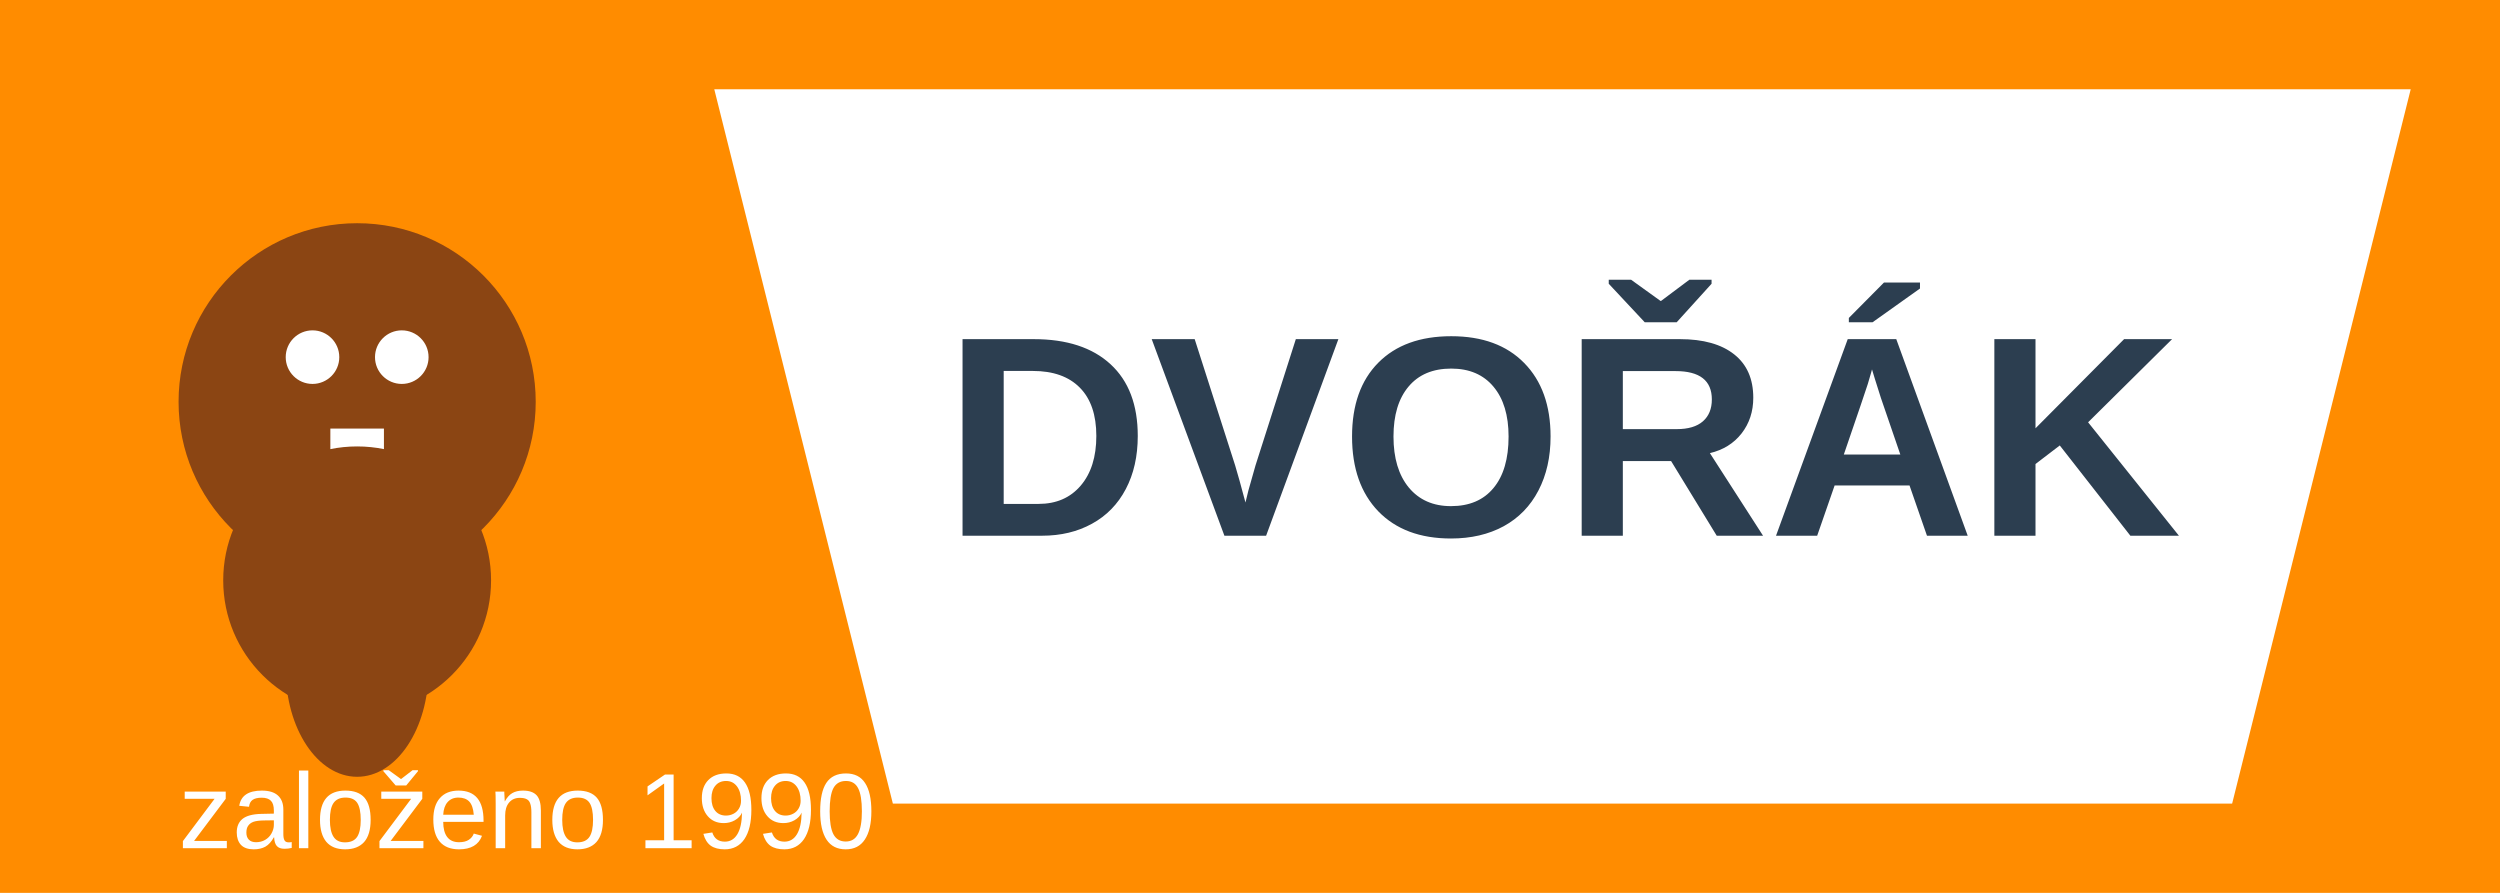
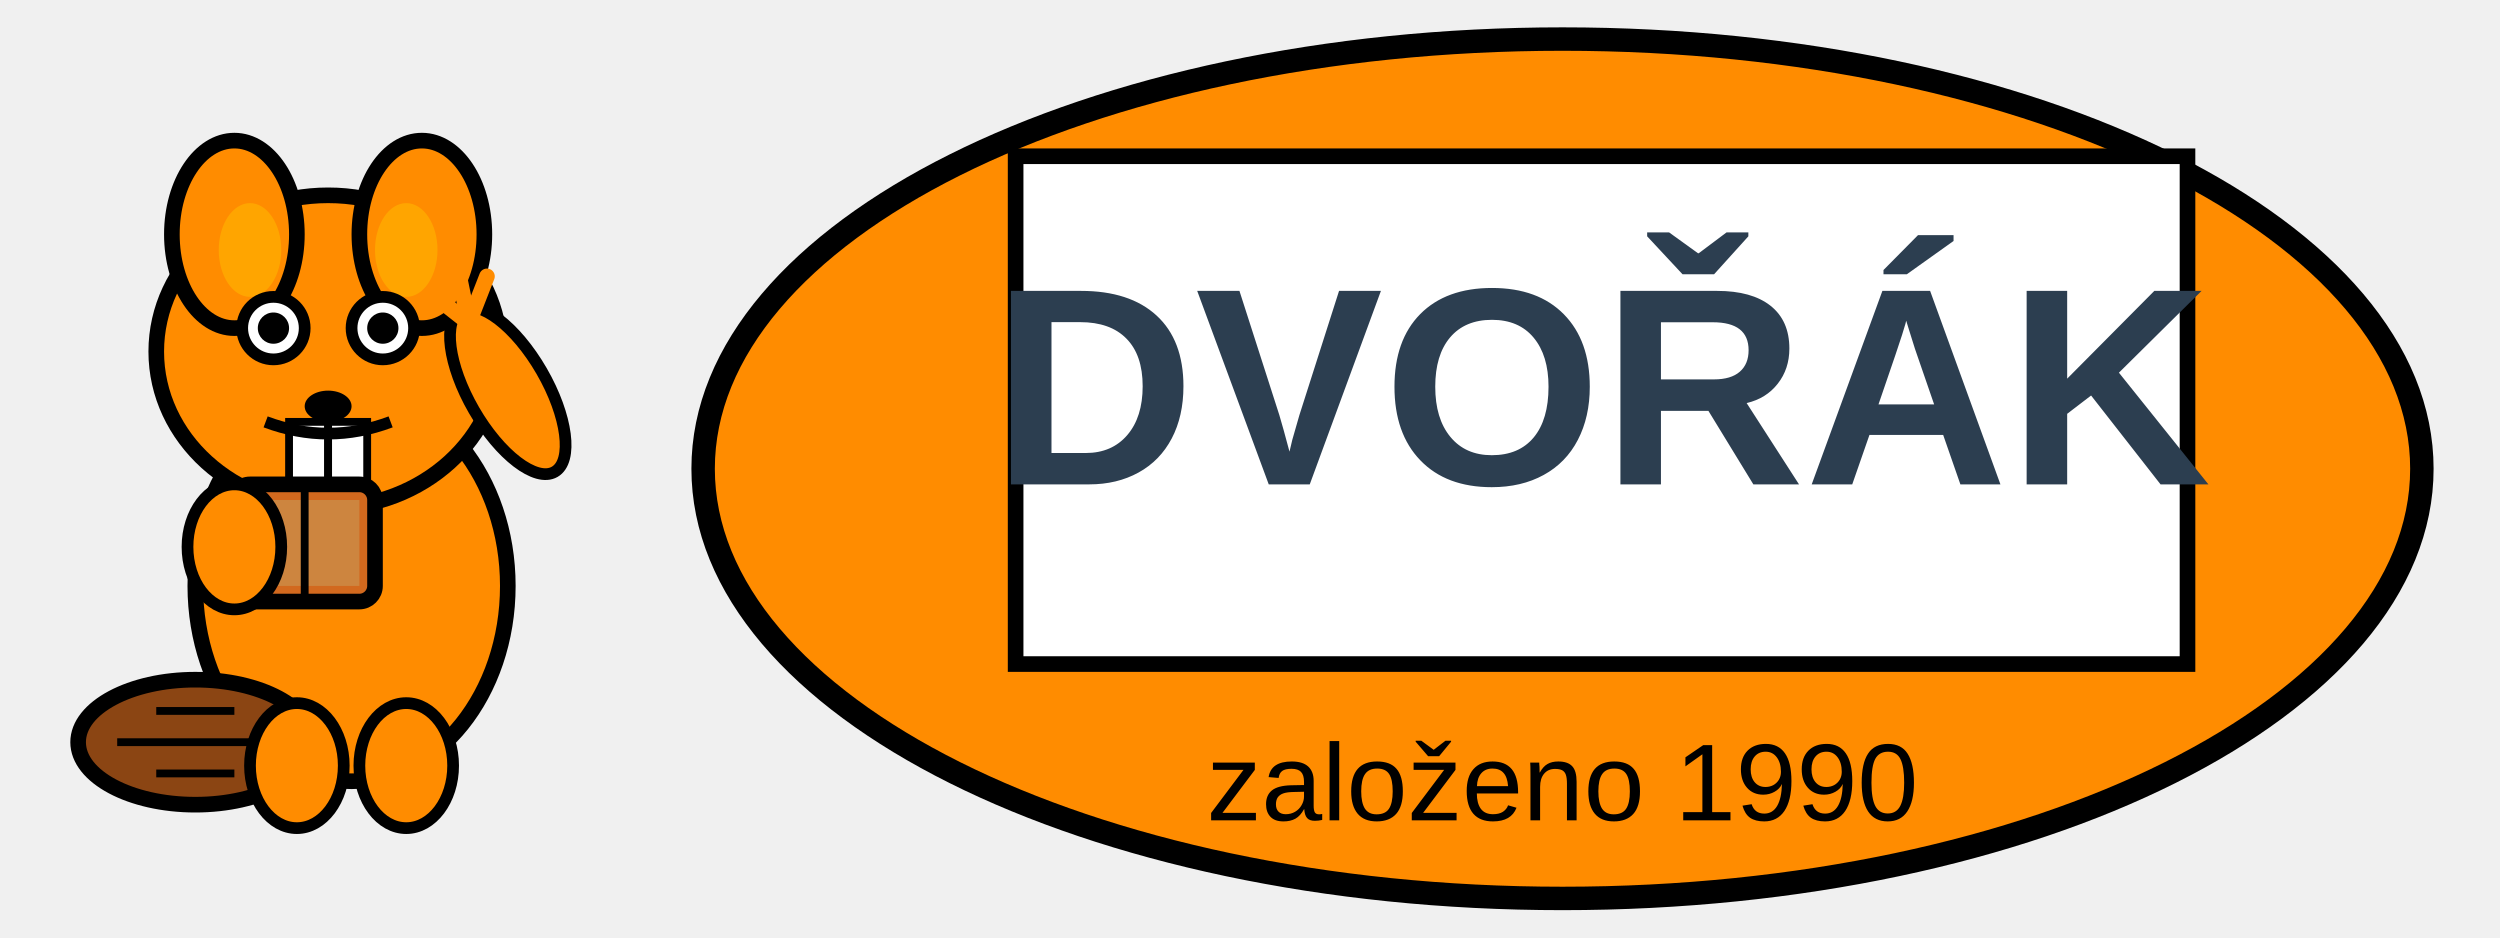
- <svg xmlns="http://www.w3.org/2000/svg" width="280" height="100">
-   <rect width="280" height="100" fill="#FF8C00" rx="0" />
-   <path d="M 80 10 L 270 10 L 250 90 L 100 90 Z" fill="white" />
-   <text x="175" y="60" font-family="Arial, sans-serif" font-size="32" font-weight="bold" fill="#2c3e50" text-anchor="middle">DVOŘÁK</text>
-   <text x="20" y="95" font-family="Arial, sans-serif" font-size="12" font-weight="normal" fill="white">založeno 1990</text>
-   <g transform="translate(15, 20)">
-     <circle cx="25" cy="25" r="20" fill="#8B4513" />
-     <circle cx="20" cy="20" r="3" fill="white" />
-     <circle cx="30" cy="20" r="3" fill="white" />
-     <rect x="22" y="28" width="6" height="8" fill="white" />
-     <circle cx="25" cy="45" r="15" fill="#8B4513" />
-     <ellipse cx="25" cy="55" rx="8" ry="12" fill="#8B4513" />
+ <svg xmlns="http://www.w3.org/2000/svg" width="320" height="120" viewBox="0 0 320 120">
+   <defs>
+     <style>
+       .logo-text { font-family: Arial, 'Helvetica Neue', sans-serif; font-weight: bold; }
+       .year-text { font-family: Arial, sans-serif; font-weight: normal; }
+     </style>
+   </defs>
+   <ellipse cx="200" cy="60" rx="110" ry="55" fill="#FF8C00" stroke="#000" stroke-width="3" />
+   <path d="M 130 20 L 280 20 L 280 85 L 130 85 Z" fill="white" stroke="#000" stroke-width="2" rx="15" />
+   <text x="205" y="62" class="logo-text" font-size="36" fill="#2c3e50" text-anchor="middle">DVOŘÁK</text>
+   <text x="200" y="105" class="year-text" font-size="14" fill="#000" text-anchor="middle">založeno 1990</text>
+   <ellipse cx="45" cy="75" rx="20" ry="25" fill="#FF8C00" stroke="#000" stroke-width="2" />
+   <ellipse cx="42" cy="45" rx="22" ry="20" fill="#FF8C00" stroke="#000" stroke-width="2" />
+   <ellipse cx="30" cy="30" rx="8" ry="12" fill="#FF8C00" stroke="#000" stroke-width="2" />
+   <ellipse cx="32" cy="32" rx="4" ry="6" fill="#FFA500" />
+   <ellipse cx="54" cy="30" rx="8" ry="12" fill="#FF8C00" stroke="#000" stroke-width="2" />
+   <ellipse cx="52" cy="32" rx="4" ry="6" fill="#FFA500" />
+   <circle cx="35" cy="42" r="4" fill="#fff" stroke="#000" stroke-width="1.5" />
+   <circle cx="35" cy="42" r="2" fill="#000" />
+   <circle cx="49" cy="42" r="4" fill="#fff" stroke="#000" stroke-width="1.5" />
+   <circle cx="49" cy="42" r="2" fill="#000" />
+   <ellipse cx="42" cy="52" rx="3" ry="2" fill="#000" />
+   <rect x="37" y="54" width="5" height="8" fill="#fff" stroke="#000" stroke-width="1" />
+   <rect x="42" y="54" width="5" height="8" fill="#fff" stroke="#000" stroke-width="1" />
+   <path d="M 34 54 Q 42 57 50 54" fill="none" stroke="#000" stroke-width="1.5" />
+   <rect x="30" y="62" width="18" height="15" fill="#D2691E" stroke="#000" stroke-width="2" rx="2" />
+   <rect x="32" y="64" width="14" height="11" fill="#CD853F" />
+   <line x1="39" y1="62" x2="39" y2="77" stroke="#000" stroke-width="1" />
+   <ellipse cx="30" cy="70" rx="6" ry="8" fill="#FF8C00" stroke="#000" stroke-width="1.5" />
+   <g transform="rotate(-30 65 50)">
+     <ellipse cx="65" cy="50" rx="5" ry="12" fill="#FF8C00" stroke="#000" stroke-width="1.5" />
+     <line x1="65" y1="40" x2="63" y2="35" stroke="#FF8C00" stroke-width="2" stroke-linecap="round" />
+     <line x1="65" y1="40" x2="67" y2="34" stroke="#FF8C00" stroke-width="2" stroke-linecap="round" />
+     <line x1="65" y1="40" x2="70" y2="36" stroke="#FF8C00" stroke-width="2" stroke-linecap="round" />
  </g>
+   <ellipse cx="25" cy="95" rx="15" ry="8" fill="#8B4513" stroke="#000" stroke-width="2" />
+   <line x1="15" y1="95" x2="35" y2="95" stroke="#000" stroke-width="1" />
+   <line x1="20" y1="91" x2="30" y2="91" stroke="#000" stroke-width="1" />
+   <line x1="20" y1="99" x2="30" y2="99" stroke="#000" stroke-width="1" />
+   <ellipse cx="38" cy="98" rx="6" ry="8" fill="#FF8C00" stroke="#000" stroke-width="1.5" />
+   <ellipse cx="52" cy="98" rx="6" ry="8" fill="#FF8C00" stroke="#000" stroke-width="1.5" />
</svg>
